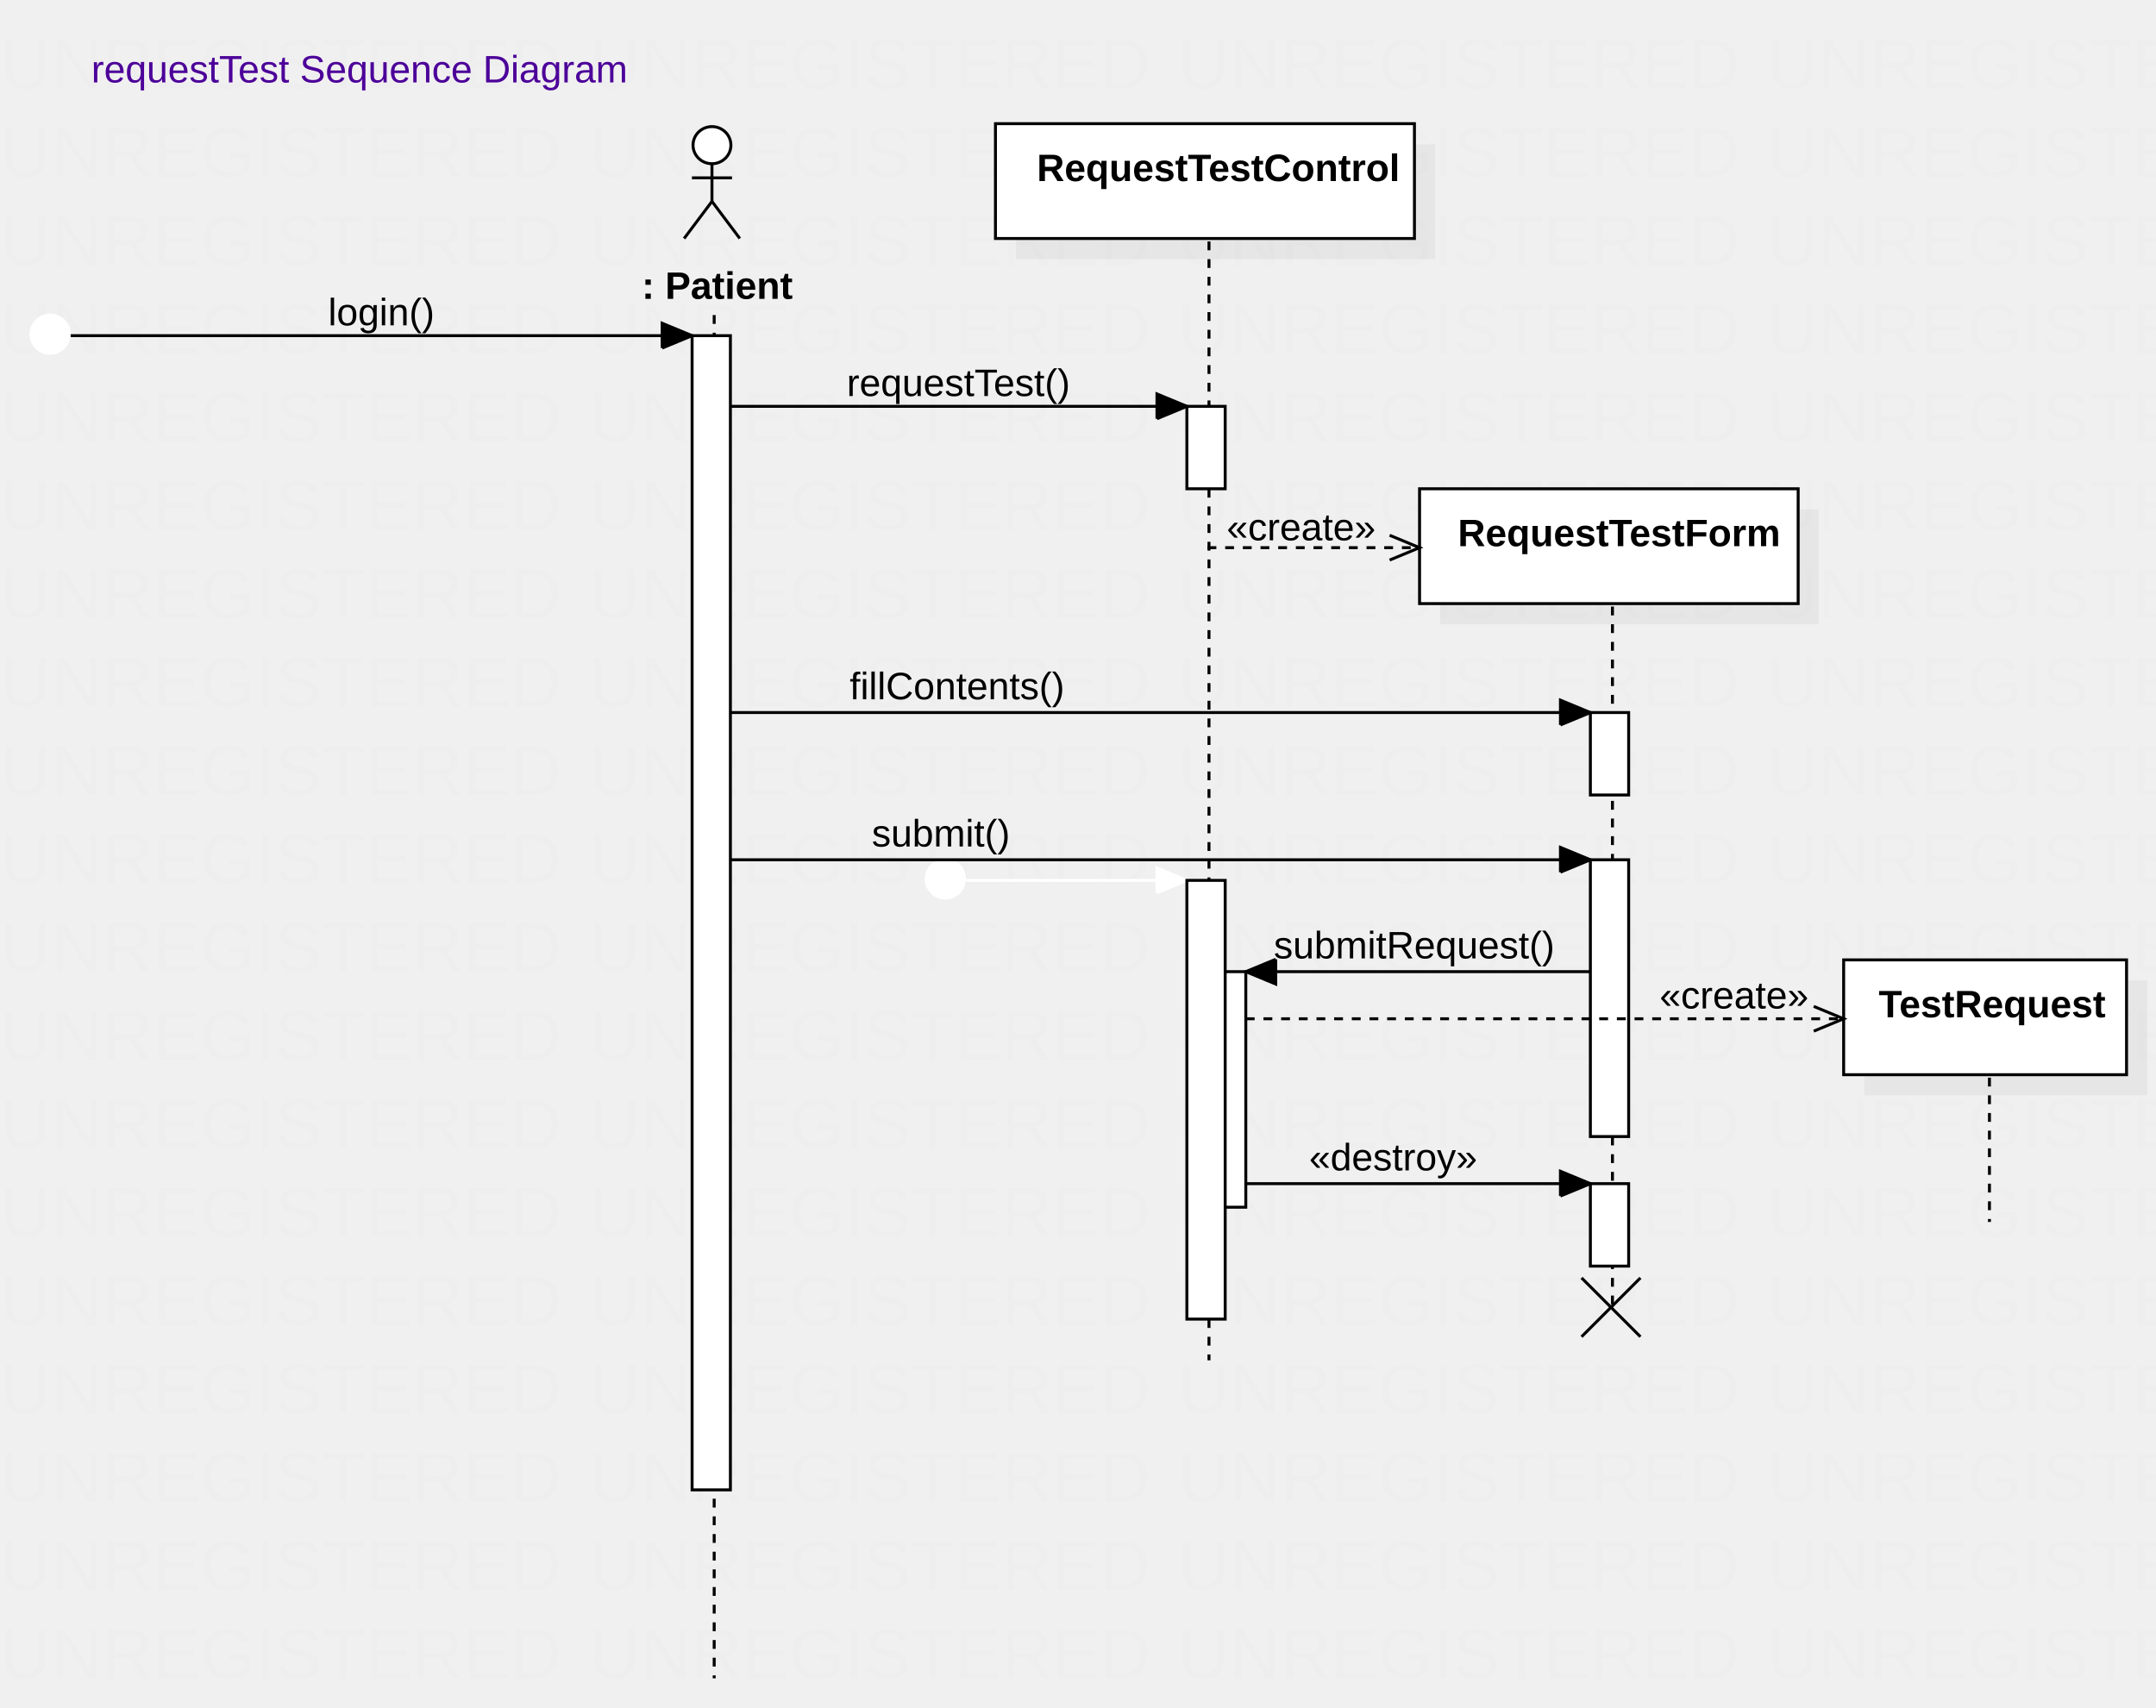
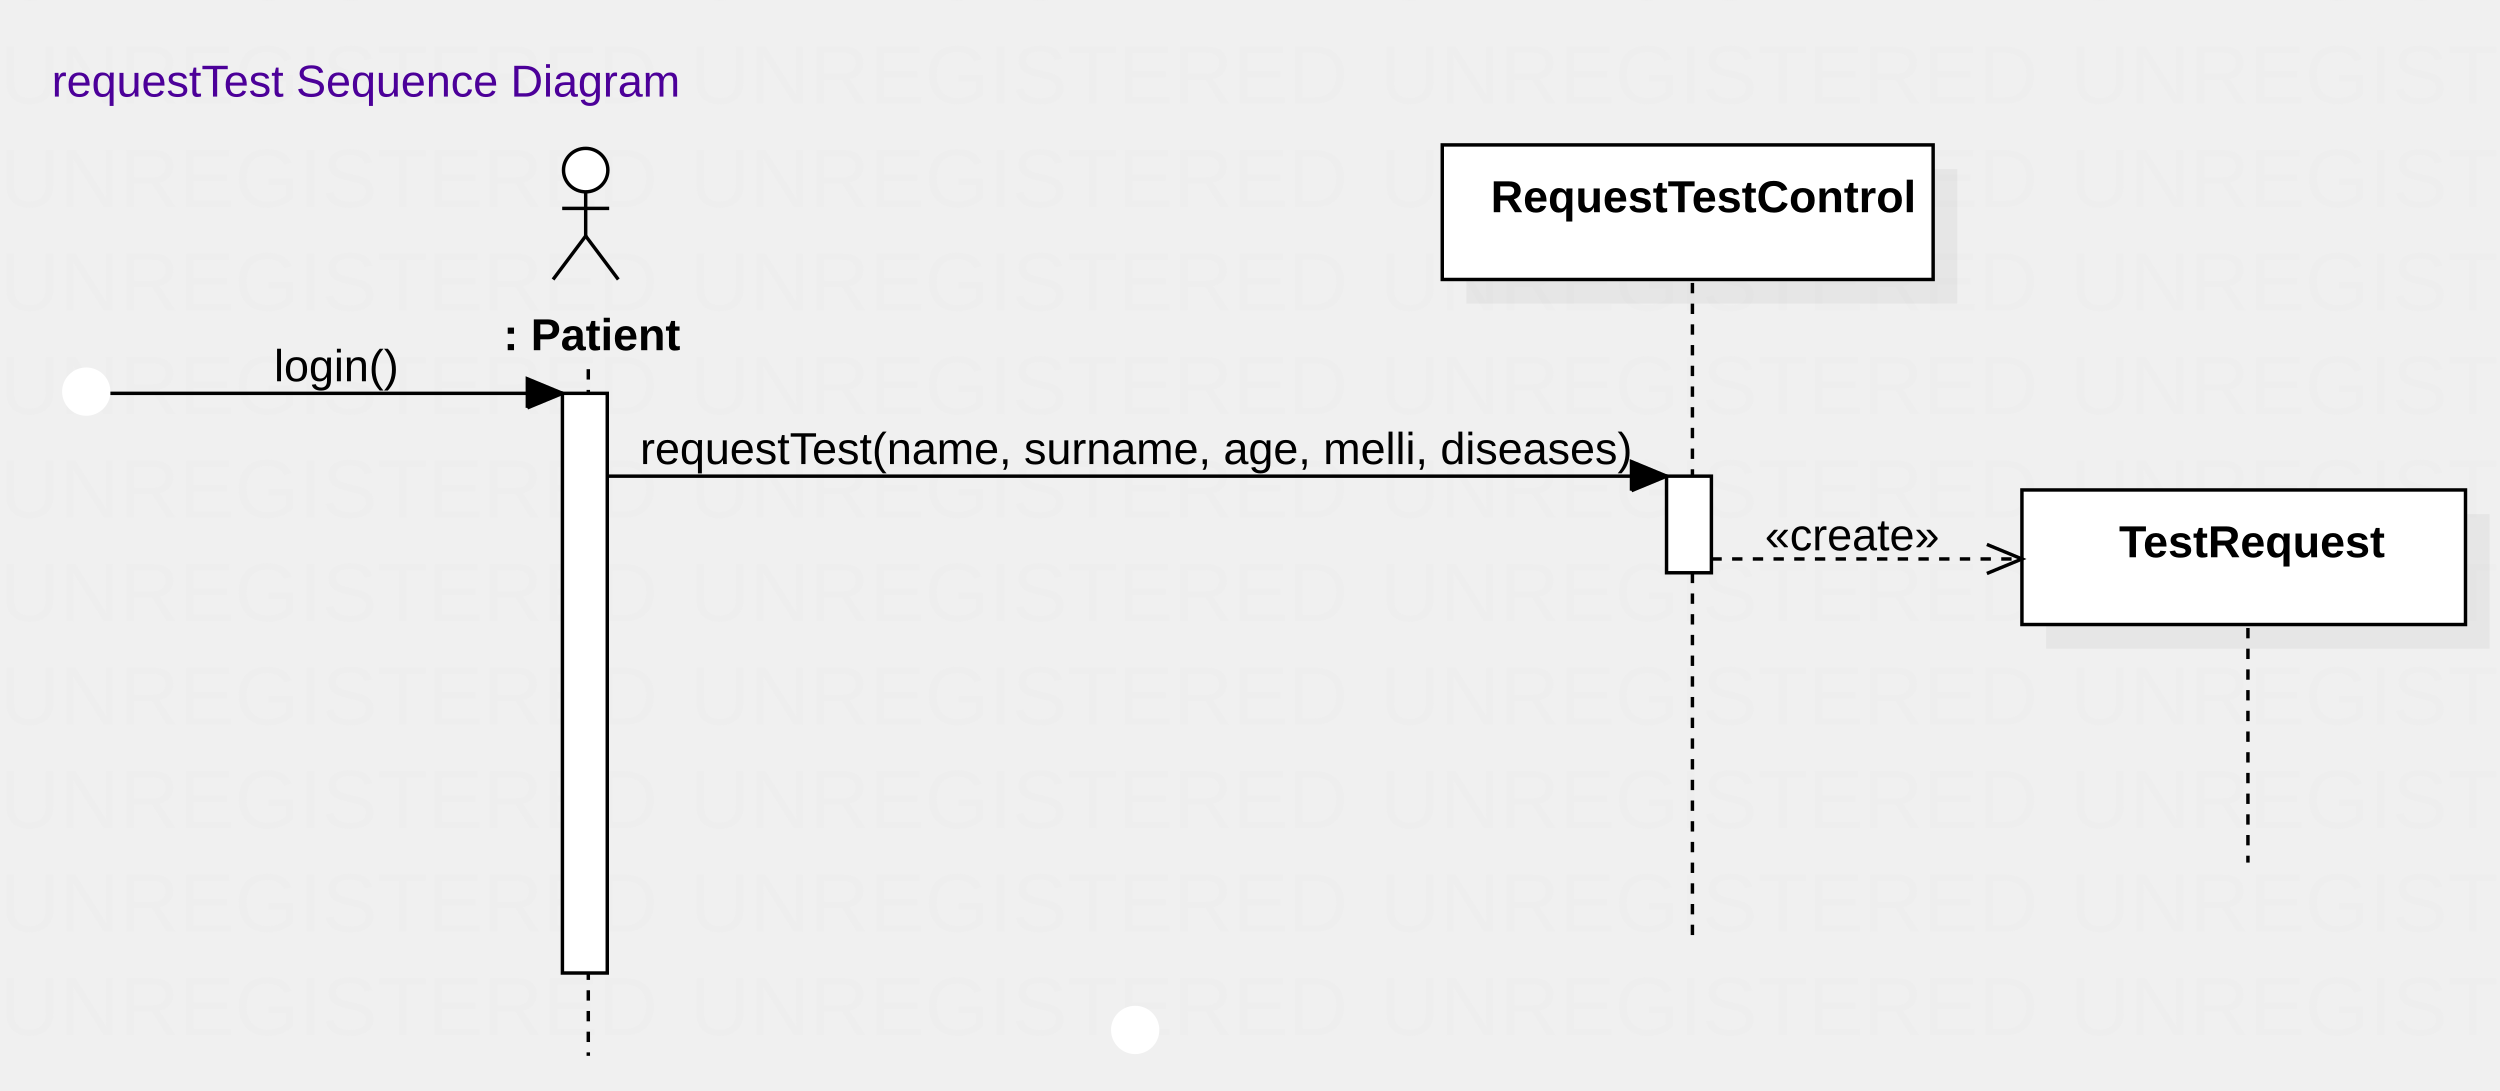
- <svg xmlns="http://www.w3.org/2000/svg" version="1.1" width="732.054" height="580">
+ <svg xmlns="http://www.w3.org/2000/svg" version="1.1" width="724.554" height="316">
  <defs />
  <g>
    <text fill="#eeeeee" stroke="none" font-family="Arial" font-size="24px" font-style="normal" font-weight="normal" text-decoration="none" x="0" y="0">UNREGISTERED</text>
    <text fill="#eeeeee" stroke="none" font-family="Arial" font-size="24px" font-style="normal" font-weight="normal" text-decoration="none" x="0" y="30">UNREGISTERED</text>
    <text fill="#eeeeee" stroke="none" font-family="Arial" font-size="24px" font-style="normal" font-weight="normal" text-decoration="none" x="0" y="60">UNREGISTERED</text>
    <text fill="#eeeeee" stroke="none" font-family="Arial" font-size="24px" font-style="normal" font-weight="normal" text-decoration="none" x="0" y="90">UNREGISTERED</text>
    <text fill="#eeeeee" stroke="none" font-family="Arial" font-size="24px" font-style="normal" font-weight="normal" text-decoration="none" x="0" y="120">UNREGISTERED</text>
    <text fill="#eeeeee" stroke="none" font-family="Arial" font-size="24px" font-style="normal" font-weight="normal" text-decoration="none" x="0" y="150">UNREGISTERED</text>
    <text fill="#eeeeee" stroke="none" font-family="Arial" font-size="24px" font-style="normal" font-weight="normal" text-decoration="none" x="0" y="180">UNREGISTERED</text>
    <text fill="#eeeeee" stroke="none" font-family="Arial" font-size="24px" font-style="normal" font-weight="normal" text-decoration="none" x="0" y="210">UNREGISTERED</text>
    <text fill="#eeeeee" stroke="none" font-family="Arial" font-size="24px" font-style="normal" font-weight="normal" text-decoration="none" x="0" y="240">UNREGISTERED</text>
    <text fill="#eeeeee" stroke="none" font-family="Arial" font-size="24px" font-style="normal" font-weight="normal" text-decoration="none" x="0" y="270">UNREGISTERED</text>
    <text fill="#eeeeee" stroke="none" font-family="Arial" font-size="24px" font-style="normal" font-weight="normal" text-decoration="none" x="0" y="300">UNREGISTERED</text>
-     <text fill="#eeeeee" stroke="none" font-family="Arial" font-size="24px" font-style="normal" font-weight="normal" text-decoration="none" x="0" y="330">UNREGISTERED</text>
-     <text fill="#eeeeee" stroke="none" font-family="Arial" font-size="24px" font-style="normal" font-weight="normal" text-decoration="none" x="0" y="360">UNREGISTERED</text>
-     <text fill="#eeeeee" stroke="none" font-family="Arial" font-size="24px" font-style="normal" font-weight="normal" text-decoration="none" x="0" y="390">UNREGISTERED</text>
-     <text fill="#eeeeee" stroke="none" font-family="Arial" font-size="24px" font-style="normal" font-weight="normal" text-decoration="none" x="0" y="420">UNREGISTERED</text>
-     <text fill="#eeeeee" stroke="none" font-family="Arial" font-size="24px" font-style="normal" font-weight="normal" text-decoration="none" x="0" y="450">UNREGISTERED</text>
-     <text fill="#eeeeee" stroke="none" font-family="Arial" font-size="24px" font-style="normal" font-weight="normal" text-decoration="none" x="0" y="480">UNREGISTERED</text>
-     <text fill="#eeeeee" stroke="none" font-family="Arial" font-size="24px" font-style="normal" font-weight="normal" text-decoration="none" x="0" y="510">UNREGISTERED</text>
-     <text fill="#eeeeee" stroke="none" font-family="Arial" font-size="24px" font-style="normal" font-weight="normal" text-decoration="none" x="0" y="540">UNREGISTERED</text>
-     <text fill="#eeeeee" stroke="none" font-family="Arial" font-size="24px" font-style="normal" font-weight="normal" text-decoration="none" x="0" y="570">UNREGISTERED</text>
    <text fill="#eeeeee" stroke="none" font-family="Arial" font-size="24px" font-style="normal" font-weight="normal" text-decoration="none" x="200" y="0">UNREGISTERED</text>
    <text fill="#eeeeee" stroke="none" font-family="Arial" font-size="24px" font-style="normal" font-weight="normal" text-decoration="none" x="200" y="30">UNREGISTERED</text>
    <text fill="#eeeeee" stroke="none" font-family="Arial" font-size="24px" font-style="normal" font-weight="normal" text-decoration="none" x="200" y="60">UNREGISTERED</text>
    <text fill="#eeeeee" stroke="none" font-family="Arial" font-size="24px" font-style="normal" font-weight="normal" text-decoration="none" x="200" y="90">UNREGISTERED</text>
    <text fill="#eeeeee" stroke="none" font-family="Arial" font-size="24px" font-style="normal" font-weight="normal" text-decoration="none" x="200" y="120">UNREGISTERED</text>
    <text fill="#eeeeee" stroke="none" font-family="Arial" font-size="24px" font-style="normal" font-weight="normal" text-decoration="none" x="200" y="150">UNREGISTERED</text>
    <text fill="#eeeeee" stroke="none" font-family="Arial" font-size="24px" font-style="normal" font-weight="normal" text-decoration="none" x="200" y="180">UNREGISTERED</text>
    <text fill="#eeeeee" stroke="none" font-family="Arial" font-size="24px" font-style="normal" font-weight="normal" text-decoration="none" x="200" y="210">UNREGISTERED</text>
    <text fill="#eeeeee" stroke="none" font-family="Arial" font-size="24px" font-style="normal" font-weight="normal" text-decoration="none" x="200" y="240">UNREGISTERED</text>
    <text fill="#eeeeee" stroke="none" font-family="Arial" font-size="24px" font-style="normal" font-weight="normal" text-decoration="none" x="200" y="270">UNREGISTERED</text>
    <text fill="#eeeeee" stroke="none" font-family="Arial" font-size="24px" font-style="normal" font-weight="normal" text-decoration="none" x="200" y="300">UNREGISTERED</text>
-     <text fill="#eeeeee" stroke="none" font-family="Arial" font-size="24px" font-style="normal" font-weight="normal" text-decoration="none" x="200" y="330">UNREGISTERED</text>
-     <text fill="#eeeeee" stroke="none" font-family="Arial" font-size="24px" font-style="normal" font-weight="normal" text-decoration="none" x="200" y="360">UNREGISTERED</text>
-     <text fill="#eeeeee" stroke="none" font-family="Arial" font-size="24px" font-style="normal" font-weight="normal" text-decoration="none" x="200" y="390">UNREGISTERED</text>
-     <text fill="#eeeeee" stroke="none" font-family="Arial" font-size="24px" font-style="normal" font-weight="normal" text-decoration="none" x="200" y="420">UNREGISTERED</text>
-     <text fill="#eeeeee" stroke="none" font-family="Arial" font-size="24px" font-style="normal" font-weight="normal" text-decoration="none" x="200" y="450">UNREGISTERED</text>
-     <text fill="#eeeeee" stroke="none" font-family="Arial" font-size="24px" font-style="normal" font-weight="normal" text-decoration="none" x="200" y="480">UNREGISTERED</text>
-     <text fill="#eeeeee" stroke="none" font-family="Arial" font-size="24px" font-style="normal" font-weight="normal" text-decoration="none" x="200" y="510">UNREGISTERED</text>
-     <text fill="#eeeeee" stroke="none" font-family="Arial" font-size="24px" font-style="normal" font-weight="normal" text-decoration="none" x="200" y="540">UNREGISTERED</text>
-     <text fill="#eeeeee" stroke="none" font-family="Arial" font-size="24px" font-style="normal" font-weight="normal" text-decoration="none" x="200" y="570">UNREGISTERED</text>
    <text fill="#eeeeee" stroke="none" font-family="Arial" font-size="24px" font-style="normal" font-weight="normal" text-decoration="none" x="400" y="0">UNREGISTERED</text>
    <text fill="#eeeeee" stroke="none" font-family="Arial" font-size="24px" font-style="normal" font-weight="normal" text-decoration="none" x="400" y="30">UNREGISTERED</text>
    <text fill="#eeeeee" stroke="none" font-family="Arial" font-size="24px" font-style="normal" font-weight="normal" text-decoration="none" x="400" y="60">UNREGISTERED</text>
    <text fill="#eeeeee" stroke="none" font-family="Arial" font-size="24px" font-style="normal" font-weight="normal" text-decoration="none" x="400" y="90">UNREGISTERED</text>
    <text fill="#eeeeee" stroke="none" font-family="Arial" font-size="24px" font-style="normal" font-weight="normal" text-decoration="none" x="400" y="120">UNREGISTERED</text>
    <text fill="#eeeeee" stroke="none" font-family="Arial" font-size="24px" font-style="normal" font-weight="normal" text-decoration="none" x="400" y="150">UNREGISTERED</text>
    <text fill="#eeeeee" stroke="none" font-family="Arial" font-size="24px" font-style="normal" font-weight="normal" text-decoration="none" x="400" y="180">UNREGISTERED</text>
    <text fill="#eeeeee" stroke="none" font-family="Arial" font-size="24px" font-style="normal" font-weight="normal" text-decoration="none" x="400" y="210">UNREGISTERED</text>
    <text fill="#eeeeee" stroke="none" font-family="Arial" font-size="24px" font-style="normal" font-weight="normal" text-decoration="none" x="400" y="240">UNREGISTERED</text>
    <text fill="#eeeeee" stroke="none" font-family="Arial" font-size="24px" font-style="normal" font-weight="normal" text-decoration="none" x="400" y="270">UNREGISTERED</text>
    <text fill="#eeeeee" stroke="none" font-family="Arial" font-size="24px" font-style="normal" font-weight="normal" text-decoration="none" x="400" y="300">UNREGISTERED</text>
-     <text fill="#eeeeee" stroke="none" font-family="Arial" font-size="24px" font-style="normal" font-weight="normal" text-decoration="none" x="400" y="330">UNREGISTERED</text>
-     <text fill="#eeeeee" stroke="none" font-family="Arial" font-size="24px" font-style="normal" font-weight="normal" text-decoration="none" x="400" y="360">UNREGISTERED</text>
-     <text fill="#eeeeee" stroke="none" font-family="Arial" font-size="24px" font-style="normal" font-weight="normal" text-decoration="none" x="400" y="390">UNREGISTERED</text>
-     <text fill="#eeeeee" stroke="none" font-family="Arial" font-size="24px" font-style="normal" font-weight="normal" text-decoration="none" x="400" y="420">UNREGISTERED</text>
-     <text fill="#eeeeee" stroke="none" font-family="Arial" font-size="24px" font-style="normal" font-weight="normal" text-decoration="none" x="400" y="450">UNREGISTERED</text>
-     <text fill="#eeeeee" stroke="none" font-family="Arial" font-size="24px" font-style="normal" font-weight="normal" text-decoration="none" x="400" y="480">UNREGISTERED</text>
-     <text fill="#eeeeee" stroke="none" font-family="Arial" font-size="24px" font-style="normal" font-weight="normal" text-decoration="none" x="400" y="510">UNREGISTERED</text>
-     <text fill="#eeeeee" stroke="none" font-family="Arial" font-size="24px" font-style="normal" font-weight="normal" text-decoration="none" x="400" y="540">UNREGISTERED</text>
-     <text fill="#eeeeee" stroke="none" font-family="Arial" font-size="24px" font-style="normal" font-weight="normal" text-decoration="none" x="400" y="570">UNREGISTERED</text>
    <text fill="#eeeeee" stroke="none" font-family="Arial" font-size="24px" font-style="normal" font-weight="normal" text-decoration="none" x="600" y="0">UNREGISTERED</text>
    <text fill="#eeeeee" stroke="none" font-family="Arial" font-size="24px" font-style="normal" font-weight="normal" text-decoration="none" x="600" y="30">UNREGISTERED</text>
    <text fill="#eeeeee" stroke="none" font-family="Arial" font-size="24px" font-style="normal" font-weight="normal" text-decoration="none" x="600" y="60">UNREGISTERED</text>
    <text fill="#eeeeee" stroke="none" font-family="Arial" font-size="24px" font-style="normal" font-weight="normal" text-decoration="none" x="600" y="90">UNREGISTERED</text>
    <text fill="#eeeeee" stroke="none" font-family="Arial" font-size="24px" font-style="normal" font-weight="normal" text-decoration="none" x="600" y="120">UNREGISTERED</text>
    <text fill="#eeeeee" stroke="none" font-family="Arial" font-size="24px" font-style="normal" font-weight="normal" text-decoration="none" x="600" y="150">UNREGISTERED</text>
    <text fill="#eeeeee" stroke="none" font-family="Arial" font-size="24px" font-style="normal" font-weight="normal" text-decoration="none" x="600" y="180">UNREGISTERED</text>
    <text fill="#eeeeee" stroke="none" font-family="Arial" font-size="24px" font-style="normal" font-weight="normal" text-decoration="none" x="600" y="210">UNREGISTERED</text>
    <text fill="#eeeeee" stroke="none" font-family="Arial" font-size="24px" font-style="normal" font-weight="normal" text-decoration="none" x="600" y="240">UNREGISTERED</text>
    <text fill="#eeeeee" stroke="none" font-family="Arial" font-size="24px" font-style="normal" font-weight="normal" text-decoration="none" x="600" y="270">UNREGISTERED</text>
    <text fill="#eeeeee" stroke="none" font-family="Arial" font-size="24px" font-style="normal" font-weight="normal" text-decoration="none" x="600" y="300">UNREGISTERED</text>
-     <text fill="#eeeeee" stroke="none" font-family="Arial" font-size="24px" font-style="normal" font-weight="normal" text-decoration="none" x="600" y="330">UNREGISTERED</text>
-     <text fill="#eeeeee" stroke="none" font-family="Arial" font-size="24px" font-style="normal" font-weight="normal" text-decoration="none" x="600" y="360">UNREGISTERED</text>
-     <text fill="#eeeeee" stroke="none" font-family="Arial" font-size="24px" font-style="normal" font-weight="normal" text-decoration="none" x="600" y="390">UNREGISTERED</text>
-     <text fill="#eeeeee" stroke="none" font-family="Arial" font-size="24px" font-style="normal" font-weight="normal" text-decoration="none" x="600" y="420">UNREGISTERED</text>
-     <text fill="#eeeeee" stroke="none" font-family="Arial" font-size="24px" font-style="normal" font-weight="normal" text-decoration="none" x="600" y="450">UNREGISTERED</text>
-     <text fill="#eeeeee" stroke="none" font-family="Arial" font-size="24px" font-style="normal" font-weight="normal" text-decoration="none" x="600" y="480">UNREGISTERED</text>
-     <text fill="#eeeeee" stroke="none" font-family="Arial" font-size="24px" font-style="normal" font-weight="normal" text-decoration="none" x="600" y="510">UNREGISTERED</text>
-     <text fill="#eeeeee" stroke="none" font-family="Arial" font-size="24px" font-style="normal" font-weight="normal" text-decoration="none" x="600" y="540">UNREGISTERED</text>
-     <text fill="#eeeeee" stroke="none" font-family="Arial" font-size="24px" font-style="normal" font-weight="normal" text-decoration="none" x="600" y="570">UNREGISTERED</text>
-     <g transform="translate(-6,2) scale(1,1)">
-       <path fill="#ffffff" stroke="none" d="M 241.314 47.3 C 241.314 43.821 244.193 41 247.743 41 C 251.294 41 254.172 43.821 254.172 47.3 C 254.172 50.779 251.294 53.6 247.743 53.6 C 244.193 53.6 241.314 50.779 241.314 47.3 Z" />
+     <g transform="translate(2,2) scale(1,1)">
+       <path fill="#ffffff" stroke="none" d="M 161.314 47.3 C 161.314 43.821 164.193 41 167.743 41 C 171.294 41 174.172 43.821 174.172 47.3 C 174.172 50.779 171.294 53.6 167.743 53.6 C 164.193 53.6 161.314 50.779 161.314 47.3 Z" />
    </g>
-     <g transform="translate(-6,2) scale(1,1)">
-       <path fill="none" stroke="#000000" d="M 241.314 47.3 C 241.314 43.821 244.193 41 247.743 41 C 251.294 41 254.172 43.821 254.172 47.3 C 254.172 50.779 251.294 53.6 247.743 53.6 C 244.193 53.6 241.314 50.779 241.314 47.3 Z" stroke-miterlimit="10" />
+     <g transform="translate(2,2) scale(1,1)">
+       <path fill="none" stroke="#000000" d="M 161.314 47.3 C 161.314 43.821 164.193 41 167.743 41 C 171.294 41 174.172 43.821 174.172 47.3 C 174.172 50.779 171.294 53.6 167.743 53.6 C 164.193 53.6 161.314 50.779 161.314 47.3 Z" stroke-miterlimit="10" />
    </g>
-     <g transform="translate(-6,2) scale(1,1)">
-       <path fill="none" stroke="#000000" d="M 247.743 53.6 L 247.743 66.4" stroke-miterlimit="10" />
+     <g transform="translate(2,2) scale(1,1)">
+       <path fill="none" stroke="#000000" d="M 167.743 53.6 L 167.743 66.4" stroke-miterlimit="10" />
    </g>
-     <g transform="translate(-6,2) scale(1,1)">
-       <path fill="none" stroke="#000000" d="M 240.936 58.4 L 254.551 58.4" stroke-miterlimit="10" />
+     <g transform="translate(2,2) scale(1,1)">
+       <path fill="none" stroke="#000000" d="M 160.936 58.4 L 174.551 58.4" stroke-miterlimit="10" />
    </g>
-     <g transform="translate(-6,2) scale(1,1)">
-       <path fill="none" stroke="#000000" d="M 247.743 66.4 L 238.289 79" stroke-miterlimit="10" />
+     <g transform="translate(2,2) scale(1,1)">
+       <path fill="none" stroke="#000000" d="M 167.743 66.4 L 158.289 79" stroke-miterlimit="10" />
    </g>
-     <g transform="translate(-6,2) scale(1,1)">
-       <path fill="none" stroke="#000000" d="M 247.743 66.4 L 257.198 79" stroke-miterlimit="10" />
+     <g transform="translate(2,2) scale(1,1)">
+       <path fill="none" stroke="#000000" d="M 167.743 66.4 L 177.198 79" stroke-miterlimit="10" />
    </g>
-     <g transform="translate(-6,2) scale(1,1)">
+     <g transform="translate(2,2) scale(1,1)">
      <g>
        <path fill="none" stroke="none" />
-         <text fill="#000000" stroke="none" font-family="Arial" font-size="13px" font-style="normal" font-weight="bold" text-decoration="none" x="223.895" y="99.5">: Patient</text>
+         <text fill="#000000" stroke="none" font-family="Arial" font-size="13px" font-style="normal" font-weight="bold" text-decoration="none" x="143.895" y="99.5">: Patient</text>
      </g>
    </g>
-     <g transform="translate(-6,2) scale(1,1)">
-       <path fill="none" stroke="#000000" d="M 248.5 105 L 248.5 568" stroke-miterlimit="10" stroke-dasharray="3" />
+     <g transform="translate(2,2) scale(1,1)">
+       <path fill="none" stroke="#000000" d="M 168.5 105 L 168.5 304" stroke-miterlimit="10" stroke-dasharray="3" />
    </g>
-     <g transform="translate(-6,2) scale(1,1)">
-       <rect fill="#C0C0C0" stroke="none" x="351" y="47" width="142.265" height="39" opacity="0.2" />
+     <g transform="translate(2,2) scale(1,1)">
+       <rect fill="#C0C0C0" stroke="none" x="423" y="47" width="142.265" height="39" opacity="0.2" />
    </g>
-     <g transform="translate(-6,2) scale(1,1)">
-       <rect fill="#ffffff" stroke="none" x="344" y="40" width="142.265" height="39" />
+     <g transform="translate(2,2) scale(1,1)">
+       <rect fill="#ffffff" stroke="none" x="416" y="40" width="142.265" height="39" />
    </g>
-     <g transform="translate(-6,2) scale(1,1)">
-       <path fill="none" stroke="#000000" d="M 344 40 L 486.265 40 L 486.265 79 L 344 79 L 344 40 Z Z" stroke-miterlimit="10" />
+     <g transform="translate(2,2) scale(1,1)">
+       <path fill="none" stroke="#000000" d="M 416 40 L 558.265 40 L 558.265 79 L 416 79 L 416 40 Z Z" stroke-miterlimit="10" />
    </g>
-     <g transform="translate(-6,2) scale(1,1)">
+     <g transform="translate(2,2) scale(1,1)">
      <g>
        <path fill="none" stroke="none" />
-         <text fill="#000000" stroke="none" font-family="Arial" font-size="13px" font-style="normal" font-weight="bold" text-decoration="none" x="358.048" y="59.5">RequestTestControl</text>
+         <text fill="#000000" stroke="none" font-family="Arial" font-size="13px" font-style="normal" font-weight="bold" text-decoration="none" x="430.048" y="59.5">RequestTestControl</text>
      </g>
    </g>
-     <g transform="translate(-6,2) scale(1,1)">
-       <path fill="none" stroke="#000000" d="M 416.5 80 L 416.5 460" stroke-miterlimit="10" stroke-dasharray="3" />
+     <g transform="translate(2,2) scale(1,1)">
+       <path fill="none" stroke="#000000" d="M 488.5 80 L 488.5 272" stroke-miterlimit="10" stroke-dasharray="3" />
    </g>
-     <g transform="translate(-6,2) scale(1,1)">
-       <rect fill="#C0C0C0" stroke="none" x="495" y="171" width="128.554" height="39" opacity="0.2" />
+     <g transform="translate(2,2) scale(1,1)">
+       <rect fill="#C0C0C0" stroke="none" x="591" y="147" width="128.554" height="39" opacity="0.2" />
    </g>
-     <g transform="translate(-6,2) scale(1,1)">
-       <rect fill="#ffffff" stroke="none" x="488" y="164" width="128.554" height="39" />
+     <g transform="translate(2,2) scale(1,1)">
+       <rect fill="#ffffff" stroke="none" x="584" y="140" width="128.554" height="39" />
    </g>
-     <g transform="translate(-6,2) scale(1,1)">
-       <path fill="none" stroke="#000000" d="M 488 164 L 616.554 164 L 616.554 203 L 488 203 L 488 164 Z Z" stroke-miterlimit="10" />
+     <g transform="translate(2,2) scale(1,1)">
+       <path fill="none" stroke="#000000" d="M 584 140 L 712.554 140 L 712.554 179 L 584 179 L 584 140 Z Z" stroke-miterlimit="10" />
    </g>
-     <g transform="translate(-6,2) scale(1,1)">
+     <g transform="translate(2,2) scale(1,1)">
      <g>
        <path fill="none" stroke="none" />
-         <text fill="#000000" stroke="none" font-family="Arial" font-size="13px" font-style="normal" font-weight="bold" text-decoration="none" x="500.982" y="183.5">RequestTestForm</text>
+         <text fill="#000000" stroke="none" font-family="Arial" font-size="13px" font-style="normal" font-weight="bold" text-decoration="none" x="612.146" y="159.5">TestRequest</text>
      </g>
    </g>
-     <g transform="translate(-6,2) scale(1,1)">
-       <path fill="none" stroke="#000000" d="M 553.5 204 L 553.5 442" stroke-miterlimit="10" stroke-dasharray="3" />
+     <g transform="translate(2,2) scale(1,1)">
+       <path fill="none" stroke="#000000" d="M 649.5 180 L 649.5 248" stroke-miterlimit="10" stroke-dasharray="3" />
    </g>
-     <g transform="translate(-6,2) scale(1,1)">
-       <rect fill="#C0C0C0" stroke="none" x="639" y="331" width="96.054" height="39" opacity="0.2" />
-     </g>
-     <g transform="translate(-6,2) scale(1,1)">
-       <rect fill="#ffffff" stroke="none" x="632" y="324" width="96.054" height="39" />
-     </g>
-     <g transform="translate(-6,2) scale(1,1)">
-       <path fill="none" stroke="#000000" d="M 632 324 L 728.054 324 L 728.054 363 L 632 363 L 632 324 Z Z" stroke-miterlimit="10" />
-     </g>
-     <g transform="translate(-6,2) scale(1,1)">
+     <g transform="translate(2,2) scale(1,1)">
      <g>
        <path fill="none" stroke="none" />
-         <text fill="#000000" stroke="none" font-family="Arial" font-size="13px" font-style="normal" font-weight="bold" text-decoration="none" x="643.896" y="343.5">TestRequest</text>
+         <text fill="#4c0099" stroke="none" font-family="Arial" font-size="13px" font-style="normal" font-weight="normal" text-decoration="none" x="13" y="26">requestTest Sequence Diagram</text>
      </g>
    </g>
-     <g transform="translate(-6,2) scale(1,1)">
-       <path fill="none" stroke="#000000" d="M 681.5 364 L 681.5 413" stroke-miterlimit="10" stroke-dasharray="3" />
+     <g transform="translate(2,2) scale(1,1)">
+       <path fill="#ffffff" stroke="none" d="M 16 111.5 C 16 107.634 19.134 104.5 23 104.5 C 26.866 104.5 30 107.634 30 111.5 C 30 115.366 26.866 118.5 23 118.5 C 19.134 118.5 16 115.366 16 111.5 Z" />
    </g>
-     <g transform="translate(-6,2) scale(1,1)">
+     <g transform="translate(2,2) scale(1,1)">
+       <path fill="#ffffff" stroke="none" d="M 320 296.5 C 320 292.634 323.134 289.5 327 289.5 C 330.866 289.5 334 292.634 334 296.5 C 334 300.366 330.866 303.5 327 303.5 C 323.134 303.5 320 300.366 320 296.5 Z" />
+     </g>
+     <g transform="translate(2,2) scale(1,1)">
+       <path fill="none" stroke="#000000" d="M 30 112 L 161 112" stroke-miterlimit="10" />
+     </g>
+     <g transform="translate(2,2) scale(1,1)">
+       <path fill="#000000" stroke="none" d="M 150.837 116.21 L 161 112 L 150.837 107.79" />
+     </g>
+     <g transform="translate(2,2) scale(1,1)">
+       <path fill="none" stroke="#000000" d="M 150.837 116.21 L 161 112 L 150.837 107.79 L 150.837 116.21" stroke-miterlimit="10" />
+     </g>
+     <g transform="translate(2,2) scale(1,1)">
      <g>
        <path fill="none" stroke="none" />
-         <text fill="#4c0099" stroke="none" font-family="Arial" font-size="13px" font-style="normal" font-weight="normal" text-decoration="none" x="37" y="26">requestTest Sequence Diagram</text>
+         <text fill="#000000" stroke="none" font-family="Arial" font-size="13px" font-style="normal" font-weight="normal" text-decoration="none" x="77.427" y="108.5">login()</text>
      </g>
    </g>
-     <g transform="translate(-6,2) scale(1,1)">
-       <path fill="#ffffff" stroke="none" d="M 16 111.5 C 16 107.634 19.134 104.5 23 104.5 C 26.866 104.5 30 107.634 30 111.5 C 30 115.366 26.866 118.5 23 118.5 C 19.134 118.5 16 115.366 16 111.5 Z" />
+     <g transform="translate(2,2) scale(1,1)">
+       <rect fill="#ffffff" stroke="none" x="161" y="112" width="13" height="168" />
    </g>
-     <g transform="translate(-6,2) scale(1,1)">
-       <path fill="#ffffff" stroke="none" d="M 320 296.5 C 320 292.634 323.134 289.5 327 289.5 C 330.866 289.5 334 292.634 334 296.5 C 334 300.366 330.866 303.5 327 303.5 C 323.134 303.5 320 300.366 320 296.5 Z" />
+     <g transform="translate(2,2) scale(1,1)">
+       <path fill="none" stroke="#000000" d="M 161 112 L 174 112 L 174 280 L 161 280 L 161 112 Z Z" stroke-miterlimit="10" />
    </g>
-     <g transform="translate(-6,2) scale(1,1)">
-       <path fill="none" stroke="#000000" d="M 30 112 L 241 112" stroke-miterlimit="10" />
+     <g transform="translate(2,2) scale(1,1)">
+       <path fill="none" stroke="#000000" d="M 174 136 L 481 136" stroke-miterlimit="10" />
    </g>
-     <g transform="translate(-6,2) scale(1,1)">
-       <path fill="#000000" stroke="none" d="M 230.837 116.21 L 241 112 L 230.837 107.79" />
+     <g transform="translate(2,2) scale(1,1)">
+       <path fill="#000000" stroke="none" d="M 470.837 140.21 L 481 136 L 470.837 131.79" />
    </g>
-     <g transform="translate(-6,2) scale(1,1)">
-       <path fill="none" stroke="#000000" d="M 230.837 116.21 L 241 112 L 230.837 107.79 L 230.837 116.21" stroke-miterlimit="10" />
+     <g transform="translate(2,2) scale(1,1)">
+       <path fill="none" stroke="#000000" d="M 470.837 140.21 L 481 136 L 470.837 131.79 L 470.837 140.21" stroke-miterlimit="10" />
    </g>
-     <g transform="translate(-6,2) scale(1,1)">
+     <g transform="translate(2,2) scale(1,1)">
      <g>
        <path fill="none" stroke="none" />
-         <text fill="#000000" stroke="none" font-family="Arial" font-size="13px" font-style="normal" font-weight="normal" text-decoration="none" x="117.427" y="108.5">login()</text>
+         <text fill="#000000" stroke="none" font-family="Arial" font-size="13px" font-style="normal" font-weight="normal" text-decoration="none" x="183.5" y="132.5">requestTest(name, surname, age, melli, diseases)</text>
      </g>
    </g>
-     <g transform="translate(-6,2) scale(1,1)">
-       <rect fill="#ffffff" stroke="none" x="241" y="112" width="13" height="392" />
+     <g transform="translate(2,2) scale(1,1)">
+       <rect fill="#ffffff" stroke="none" x="481" y="136" width="13" height="28" />
    </g>
-     <g transform="translate(-6,2) scale(1,1)">
-       <path fill="none" stroke="#000000" d="M 241 112 L 254 112 L 254 504 L 241 504 L 241 112 Z Z" stroke-miterlimit="10" />
+     <g transform="translate(2,2) scale(1,1)">
+       <path fill="none" stroke="#000000" d="M 481 136 L 494 136 L 494 164 L 481 164 L 481 136 Z Z" stroke-miterlimit="10" />
    </g>
-     <g transform="translate(-6,2) scale(1,1)">
-       <path fill="none" stroke="#000000" d="M 546 328 L 429 328" stroke-miterlimit="10" />
+     <g transform="translate(2,2) scale(1,1)">
+       <path fill="none" stroke="#000000" d="M 494 160 L 584 160" stroke-miterlimit="10" stroke-dasharray="3" />
    </g>
-     <g transform="translate(-6,2) scale(1,1)">
-       <path fill="#000000" stroke="none" d="M 439.163 323.79 L 429 328 L 439.163 332.21" />
+     <g transform="translate(2,2) scale(1,1)">
+       <path fill="none" stroke="#000000" d="M 573.837 164.21 L 584 160 L 573.837 155.79" stroke-miterlimit="10" />
    </g>
-     <g transform="translate(-6,2) scale(1,1)">
-       <path fill="none" stroke="#000000" d="M 439.163 323.79 L 429 328 L 439.163 332.21 L 439.163 323.79" stroke-miterlimit="10" />
-     </g>
-     <g transform="translate(-6,2) scale(1,1)">
+     <g transform="translate(2,2) scale(1,1)">
      <g>
        <path fill="none" stroke="none" />
-         <text fill="#000000" stroke="none" font-family="Arial" font-size="13px" font-style="normal" font-weight="normal" text-decoration="none" x="438.5" y="323.5">submitRequest()</text>
+         <text fill="#000000" stroke="none" font-family="Arial" font-size="13px" font-style="normal" font-weight="normal" text-decoration="none" x="509.5" y="157.5">«create»</text>
      </g>
-     </g>
-     <g transform="translate(-6,2) scale(1,1)">
-       <rect fill="#ffffff" stroke="none" x="416" y="328" width="13" height="80" />
-     </g>
-     <g transform="translate(-6,2) scale(1,1)">
-       <path fill="none" stroke="#000000" d="M 416 328 L 429 328 L 429 408 L 416 408 L 416 328 Z Z" stroke-miterlimit="10" />
-     </g>
-     <g transform="translate(-6,2) scale(1,1)">
-       <path fill="none" stroke="#ffffff" d="M 334 297 L 409 297" stroke-miterlimit="10" />
-     </g>
-     <g transform="translate(-6,2) scale(1,1)">
-       <path fill="#ffffff" stroke="none" d="M 398.837 301.21 L 409 297 L 398.837 292.79" />
-     </g>
-     <g transform="translate(-6,2) scale(1,1)">
-       <path fill="none" stroke="#ffffff" d="M 398.837 301.21 L 409 297 L 398.837 292.79 L 398.837 301.21" stroke-miterlimit="10" />
-     </g>
-     <g transform="translate(-6,2) scale(1,1)">
-       <rect fill="#ffffff" stroke="none" x="409" y="297" width="13" height="149" />
-     </g>
-     <g transform="translate(-6,2) scale(1,1)">
-       <path fill="none" stroke="#000000" d="M 409 297 L 422 297 L 422 446 L 409 446 L 409 297 Z Z" stroke-miterlimit="10" />
-     </g>
-     <g transform="translate(-6,2) scale(1,1)">
-       <path fill="none" stroke="#000000" d="M 254 136 L 409 136" stroke-miterlimit="10" />
-     </g>
-     <g transform="translate(-6,2) scale(1,1)">
-       <path fill="#000000" stroke="none" d="M 398.837 140.21 L 409 136 L 398.837 131.79" />
-     </g>
-     <g transform="translate(-6,2) scale(1,1)">
-       <path fill="none" stroke="#000000" d="M 398.837 140.21 L 409 136 L 398.837 131.79 L 398.837 140.21" stroke-miterlimit="10" />
-     </g>
-     <g transform="translate(-6,2) scale(1,1)">
-       <g>
-         <path fill="none" stroke="none" />
-         <text fill="#000000" stroke="none" font-family="Arial" font-size="13px" font-style="normal" font-weight="normal" text-decoration="none" x="293.5" y="132.5">requestTest()</text>
-       </g>
-     </g>
-     <g transform="translate(-6,2) scale(1,1)">
-       <rect fill="#ffffff" stroke="none" x="409" y="136" width="13" height="28" />
-     </g>
-     <g transform="translate(-6,2) scale(1,1)">
-       <path fill="none" stroke="#000000" d="M 409 136 L 422 136 L 422 164 L 409 164 L 409 136 Z Z" stroke-miterlimit="10" />
-     </g>
-     <g transform="translate(-6,2) scale(1,1)">
-       <path fill="none" stroke="#000000" d="M 416 184 L 488 184" stroke-miterlimit="10" stroke-dasharray="3" />
-     </g>
-     <g transform="translate(-6,2) scale(1,1)">
-       <path fill="none" stroke="#000000" d="M 477.837 188.21 L 488 184 L 477.837 179.79" stroke-miterlimit="10" />
-     </g>
-     <g transform="translate(-6,2) scale(1,1)">
-       <g>
-         <path fill="none" stroke="none" />
-         <text fill="#000000" stroke="none" font-family="Arial" font-size="13px" font-style="normal" font-weight="normal" text-decoration="none" x="422.5" y="181.5">«create»</text>
-       </g>
-     </g>
-     <g transform="translate(-6,2) scale(1,1)">
-       <path fill="none" stroke="#000000" d="M 254 240 L 546 240" stroke-miterlimit="10" />
-     </g>
-     <g transform="translate(-6,2) scale(1,1)">
-       <path fill="#000000" stroke="none" d="M 535.837 244.21 L 546 240 L 535.837 235.79" />
-     </g>
-     <g transform="translate(-6,2) scale(1,1)">
-       <path fill="none" stroke="#000000" d="M 535.837 244.21 L 546 240 L 535.837 235.79 L 535.837 244.21" stroke-miterlimit="10" />
-     </g>
-     <g transform="translate(-6,2) scale(1,1)">
-       <g>
-         <path fill="none" stroke="none" />
-         <text fill="#000000" stroke="none" font-family="Arial" font-size="13px" font-style="normal" font-weight="normal" text-decoration="none" x="294.5" y="235.5">fillContents()</text>
-       </g>
-     </g>
-     <g transform="translate(-6,2) scale(1,1)">
-       <rect fill="#ffffff" stroke="none" x="546" y="240" width="13" height="28" />
-     </g>
-     <g transform="translate(-6,2) scale(1,1)">
-       <path fill="none" stroke="#000000" d="M 546 240 L 559 240 L 559 268 L 546 268 L 546 240 Z Z" stroke-miterlimit="10" />
-     </g>
-     <g transform="translate(-6,2) scale(1,1)">
-       <path fill="none" stroke="#000000" d="M 254 290 L 546 290" stroke-miterlimit="10" />
-     </g>
-     <g transform="translate(-6,2) scale(1,1)">
-       <path fill="#000000" stroke="none" d="M 535.837 294.21 L 546 290 L 535.837 285.79" />
-     </g>
-     <g transform="translate(-6,2) scale(1,1)">
-       <path fill="none" stroke="#000000" d="M 535.837 294.21 L 546 290 L 535.837 285.79 L 535.837 294.21" stroke-miterlimit="10" />
-     </g>
-     <g transform="translate(-6,2) scale(1,1)">
-       <g>
-         <path fill="none" stroke="none" />
-         <text fill="#000000" stroke="none" font-family="Arial" font-size="13px" font-style="normal" font-weight="normal" text-decoration="none" x="302.016" y="285.5">submit()</text>
-       </g>
-     </g>
-     <g transform="translate(-6,2) scale(1,1)">
-       <rect fill="#ffffff" stroke="none" x="546" y="290" width="13" height="94" />
-     </g>
-     <g transform="translate(-6,2) scale(1,1)">
-       <path fill="none" stroke="#000000" d="M 546 290 L 559 290 L 559 384 L 546 384 L 546 290 Z Z" stroke-miterlimit="10" />
-     </g>
-     <g transform="translate(-6,2) scale(1,1)">
-       <path fill="none" stroke="#000000" d="M 429 344 L 632 344" stroke-miterlimit="10" stroke-dasharray="3" />
-     </g>
-     <g transform="translate(-6,2) scale(1,1)">
-       <path fill="none" stroke="#000000" d="M 621.837 348.21 L 632 344 L 621.837 339.79" stroke-miterlimit="10" />
-     </g>
-     <g transform="translate(-6,2) scale(1,1)">
-       <g>
-         <path fill="none" stroke="none" />
-         <text fill="#000000" stroke="none" font-family="Arial" font-size="13px" font-style="normal" font-weight="normal" text-decoration="none" x="569.5" y="340.5">«create»</text>
-       </g>
-     </g>
-     <g transform="translate(-6,2) scale(1,1)">
-       <path fill="none" stroke="#000000" d="M 429 400 L 546 400" stroke-miterlimit="10" />
-     </g>
-     <g transform="translate(-6,2) scale(1,1)">
-       <path fill="#000000" stroke="none" d="M 535.837 404.21 L 546 400 L 535.837 395.79" />
-     </g>
-     <g transform="translate(-6,2) scale(1,1)">
-       <path fill="none" stroke="#000000" d="M 535.837 404.21 L 546 400 L 535.837 395.79 L 535.837 404.21" stroke-miterlimit="10" />
-     </g>
-     <g transform="translate(-6,2) scale(1,1)">
-       <path fill="none" stroke="#000000" d="M 543 432 L 563 452" stroke-miterlimit="10" />
-     </g>
-     <g transform="translate(-6,2) scale(1,1)">
-       <path fill="none" stroke="#000000" d="M 563 432 L 543 452" stroke-miterlimit="10" />
-     </g>
-     <g transform="translate(-6,2) scale(1,1)">
-       <g>
-         <path fill="none" stroke="none" />
-         <text fill="#000000" stroke="none" font-family="Arial" font-size="13px" font-style="normal" font-weight="normal" text-decoration="none" x="450.5" y="395.5">«destroy»</text>
-       </g>
-     </g>
-     <g transform="translate(-6,2) scale(1,1)">
-       <rect fill="#ffffff" stroke="none" x="546" y="400" width="13" height="28" />
-     </g>
-     <g transform="translate(-6,2) scale(1,1)">
-       <path fill="none" stroke="#000000" d="M 546 400 L 559 400 L 559 428 L 546 428 L 546 400 Z Z" stroke-miterlimit="10" />
    </g>
  </g>
</svg>
